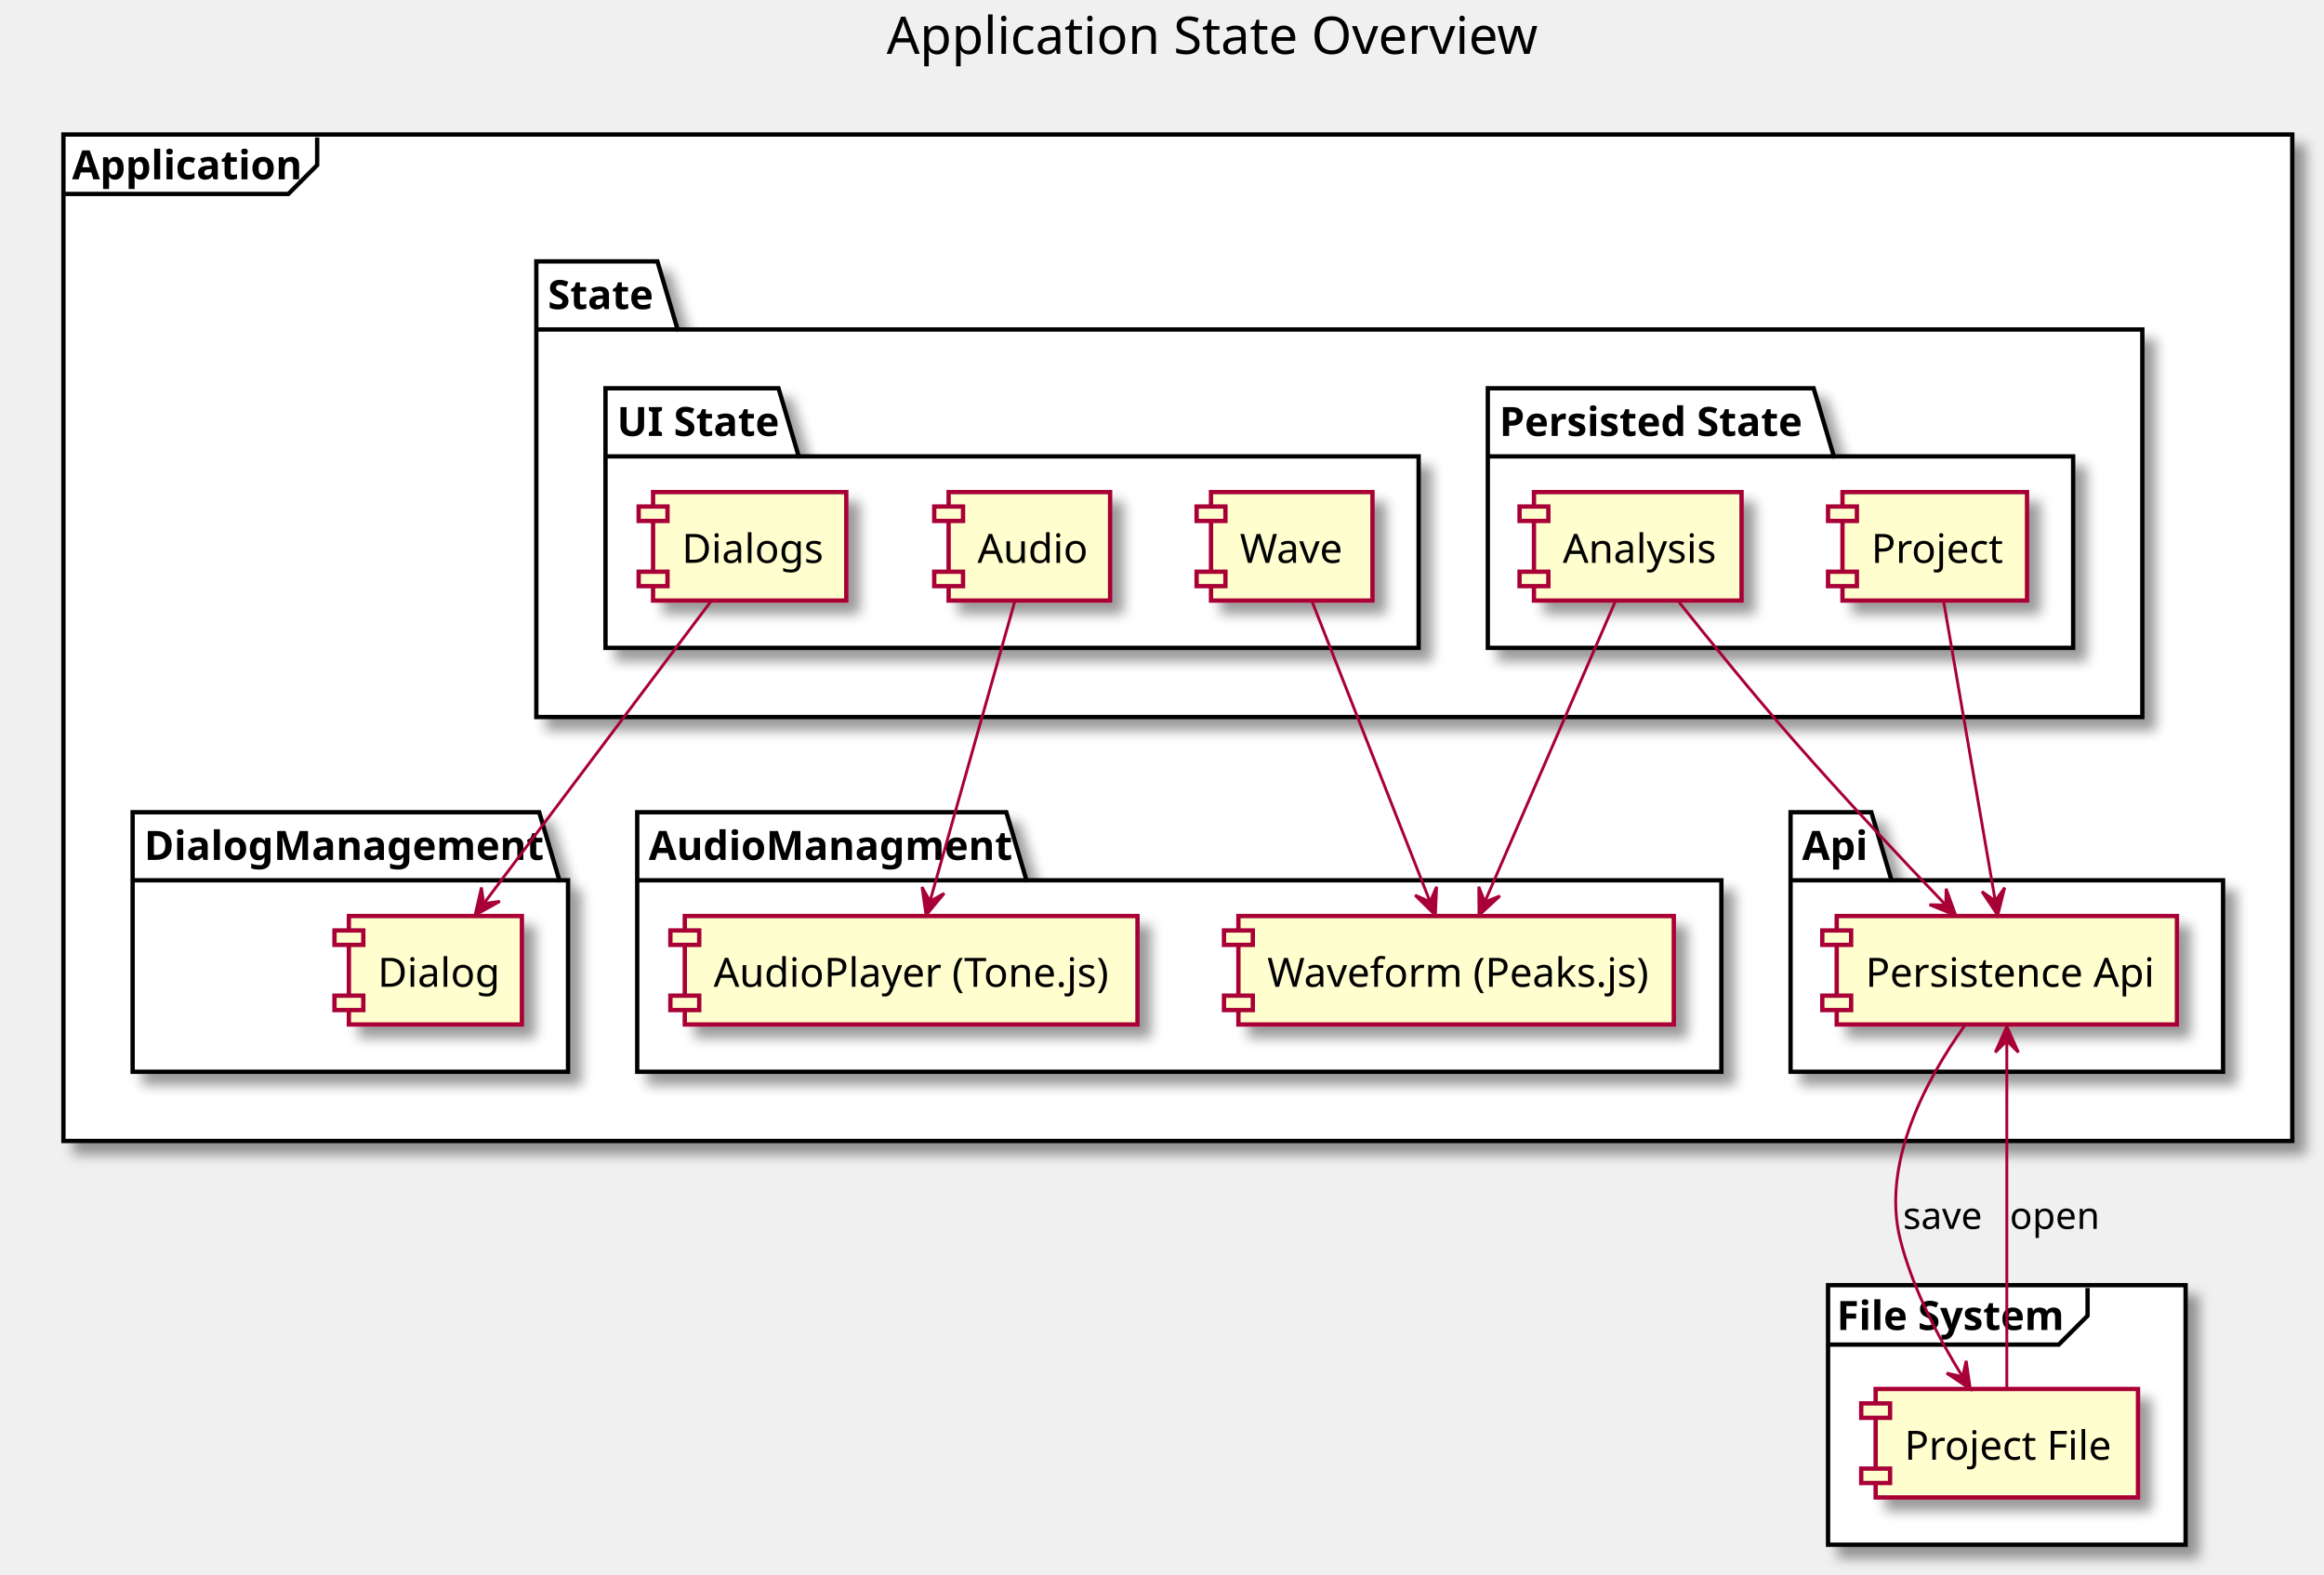
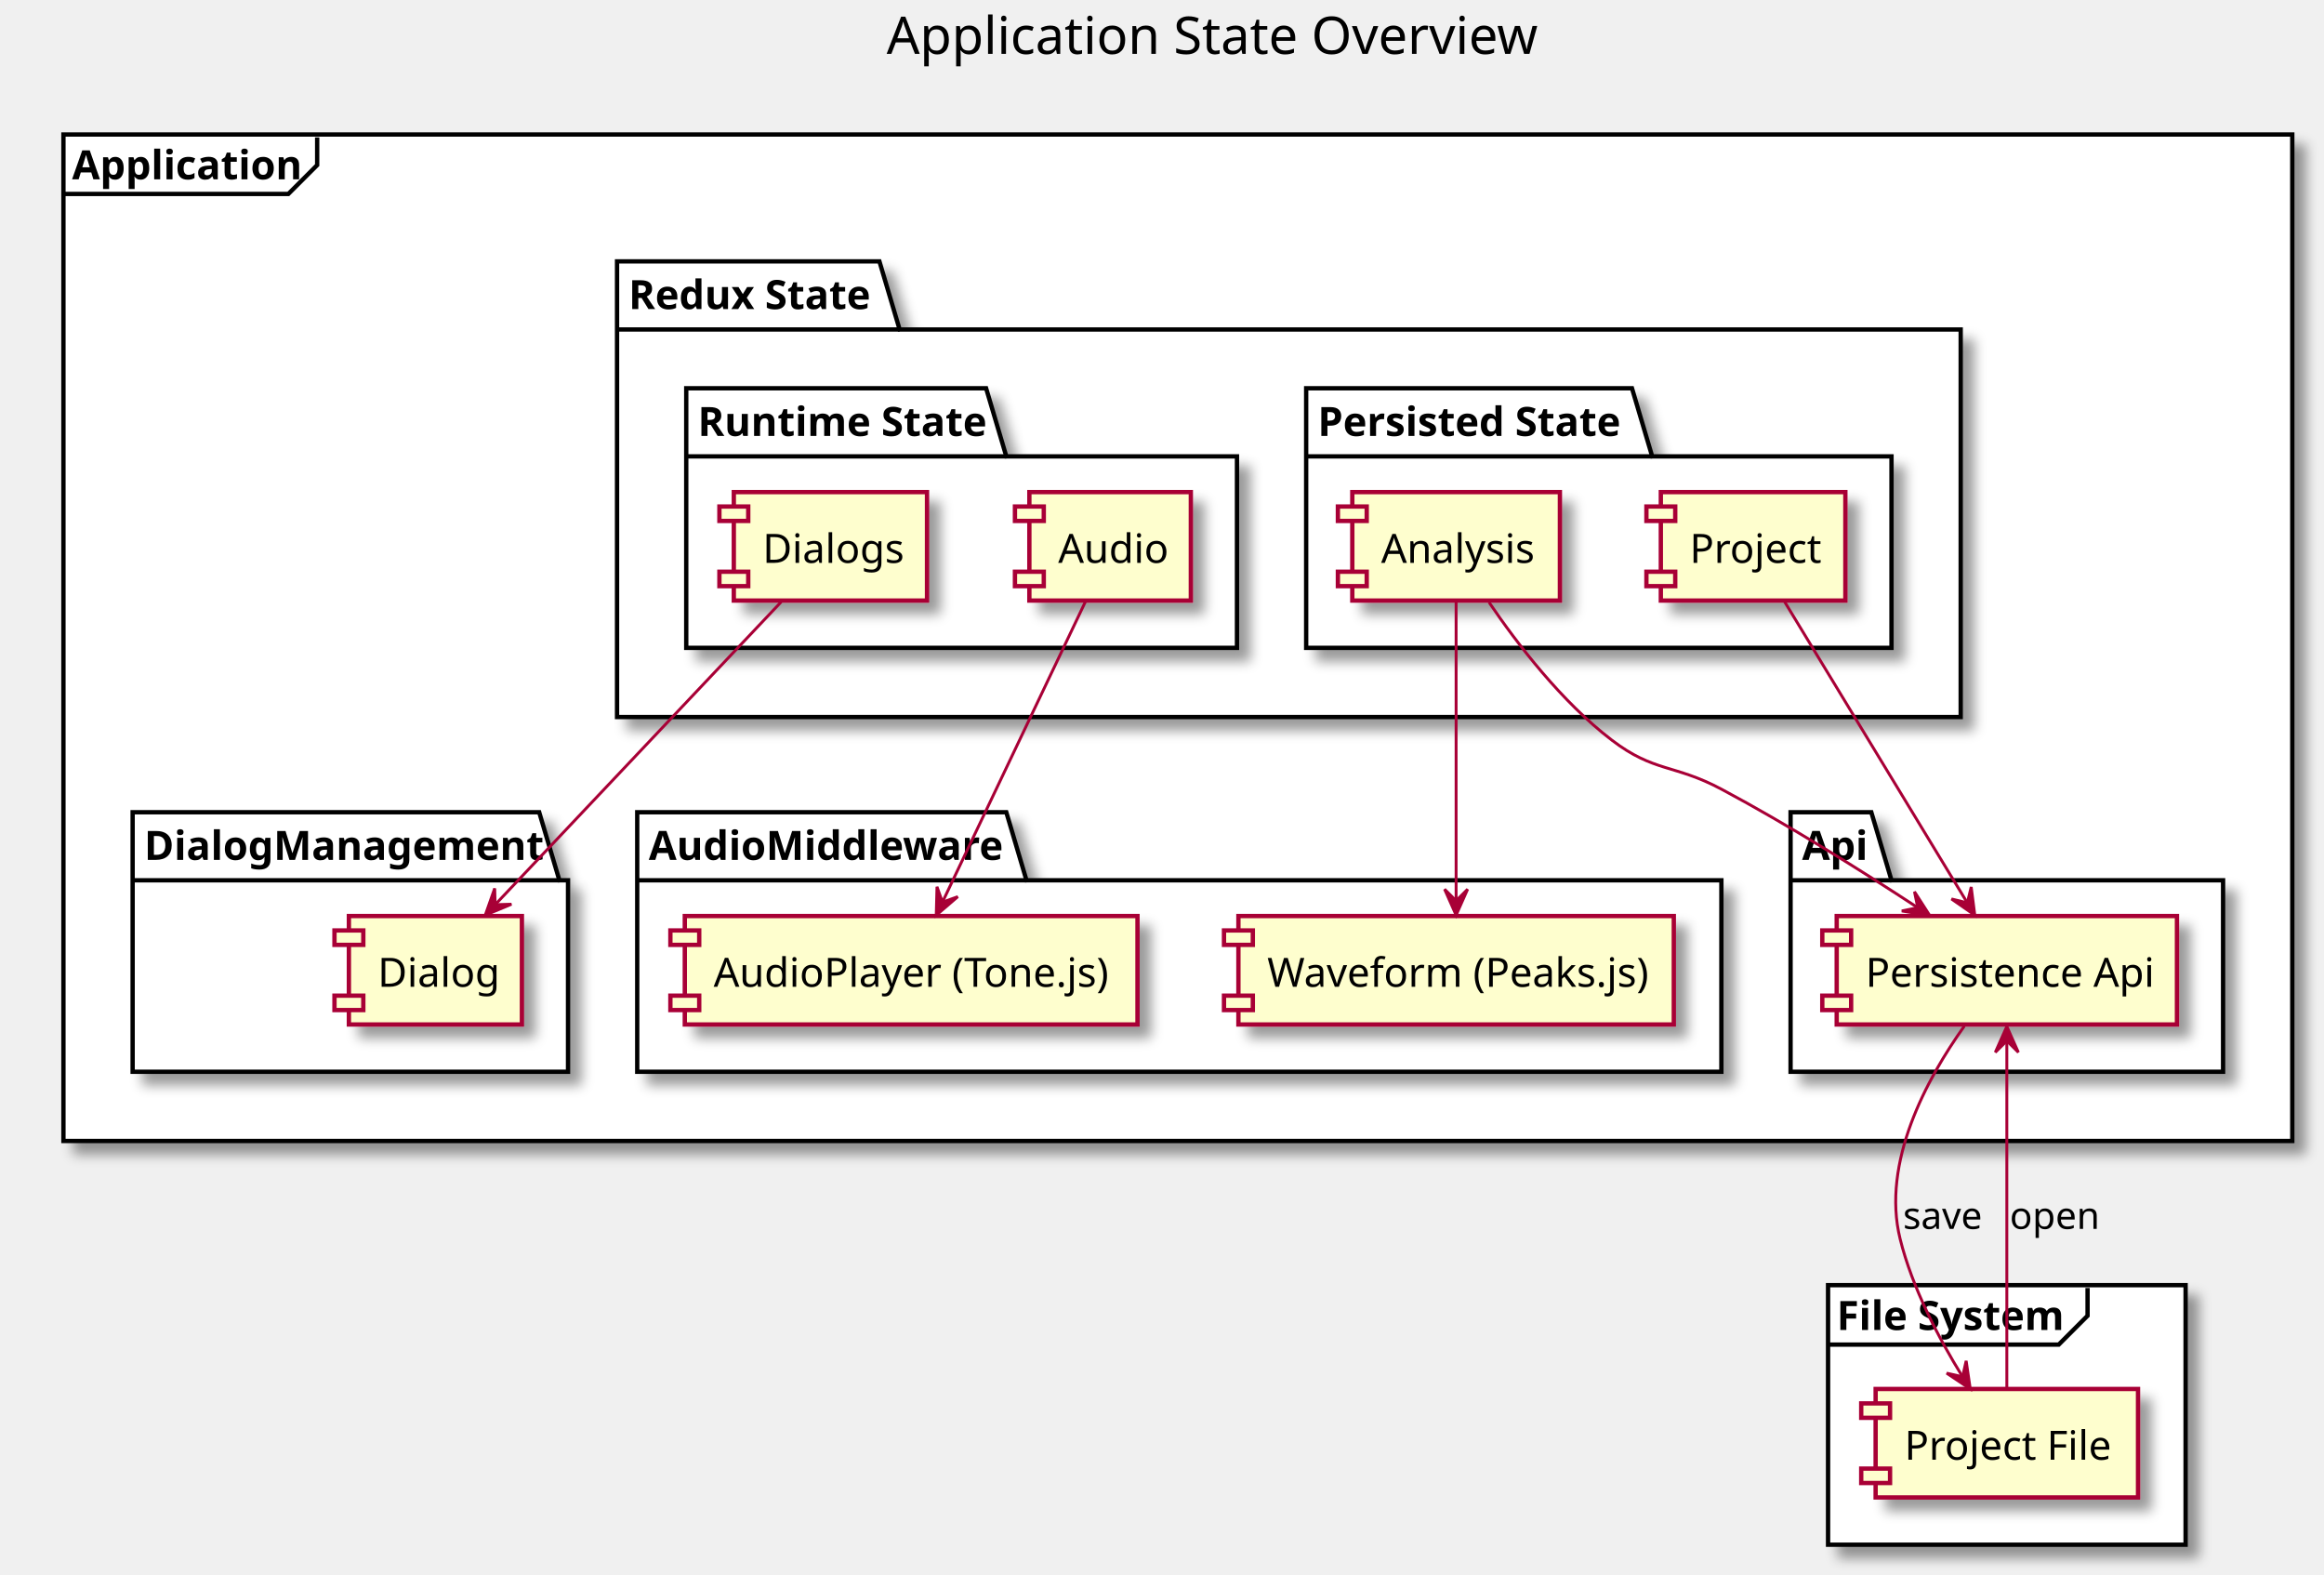
<svg xmlns="http://www.w3.org/2000/svg" contentScriptType="application/ecmascript" contentStyleType="text/css" height="546px" preserveAspectRatio="none" style="width:806px;height:546px;" version="1.1" viewBox="0 0 806 546" width="806px" zoomAndPan="magnify">
  <defs>
-     <filter height="300%" id="fpkhq1ijoulp" width="300%" x="-1" y="-1">
+     <filter height="300%" id="f127m0c8tn9uxu" width="300%" x="-1" y="-1">
      <feGaussianBlur result="blurOut" stdDeviation="2.0" />
      <feColorMatrix in="blurOut" result="blurOut2" type="matrix" values="0 0 0 0 0 0 0 0 0 0 0 0 0 0 0 0 0 0 .4 0" />
      <feOffset dx="4.0" dy="4.0" in="blurOut2" result="blurOut3" />
      <feBlend in="SourceGraphic" in2="blurOut3" mode="normal" />
    </filter>
  </defs>
  <g>
    <text fill="#000000" font-family="sans-serif" font-size="18" lengthAdjust="spacingAndGlyphs" textLength="214" x="307.5" y="18.686">Application State Overview</text>
-     <rect fill="#FFFFFF" filter="url(#fpkhq1ijoulp)" height="349" style="stroke: #000000; stroke-width: 1.5;" width="773" x="22" y="46.641" />
+     <rect fill="#FFFFFF" filter="url(#f127m0c8tn9uxu)" height="349" style="stroke: #000000; stroke-width: 1.5;" width="773" x="22" y="46.641" />
    <path d="M110,47.641 L110,57.25 L100,67.25 L22,67.25 " fill="none" style="stroke: #000000; stroke-width: 1.5;" />
    <text fill="#000000" font-family="sans-serif" font-size="14" font-weight="bold" lengthAdjust="spacingAndGlyphs" textLength="78" x="25" y="62.174">Application</text>
-     <polygon fill="#FFFFFF" filter="url(#fpkhq1ijoulp)" points="186,90.641,228,90.641,235,114.25,743,114.25,743,248.641,186,248.641,186,90.641" style="stroke: #000000; stroke-width: 1.5;" />
-     <line style="stroke: #000000; stroke-width: 1.5;" x1="186" x2="235" y1="114.25" y2="114.25" />
-     <text fill="#000000" font-family="sans-serif" font-size="14" font-weight="bold" lengthAdjust="spacingAndGlyphs" textLength="36" x="190" y="107.174">State</text>
-     <polygon fill="#FFFFFF" filter="url(#fpkhq1ijoulp)" points="210,134.641,270,134.641,277,158.25,492,158.25,492,224.641,210,224.641,210,134.641" style="stroke: #000000; stroke-width: 1.5;" />
-     <line style="stroke: #000000; stroke-width: 1.5;" x1="210" x2="277" y1="158.25" y2="158.25" />
-     <text fill="#000000" font-family="sans-serif" font-size="14" font-weight="bold" lengthAdjust="spacingAndGlyphs" textLength="54" x="214" y="151.174">UI State</text>
-     <polygon fill="#FFFFFF" filter="url(#fpkhq1ijoulp)" points="516,134.641,629,134.641,636,158.25,719,158.25,719,224.641,516,224.641,516,134.641" style="stroke: #000000; stroke-width: 1.5;" />
-     <line style="stroke: #000000; stroke-width: 1.5;" x1="516" x2="636" y1="158.25" y2="158.25" />
-     <text fill="#000000" font-family="sans-serif" font-size="14" font-weight="bold" lengthAdjust="spacingAndGlyphs" textLength="107" x="520" y="151.174">Persisted State</text>
-     <polygon fill="#FFFFFF" filter="url(#fpkhq1ijoulp)" points="221,281.641,349,281.641,356,305.25,597,305.25,597,371.641,221,371.641,221,281.641" style="stroke: #000000; stroke-width: 1.5;" />
+     <polygon fill="#FFFFFF" filter="url(#f127m0c8tn9uxu)" points="214,90.641,305,90.641,312,114.25,680,114.25,680,248.641,214,248.641,214,90.641" style="stroke: #000000; stroke-width: 1.5;" />
+     <line style="stroke: #000000; stroke-width: 1.5;" x1="214" x2="312" y1="114.25" y2="114.25" />
+     <text fill="#000000" font-family="sans-serif" font-size="14" font-weight="bold" lengthAdjust="spacingAndGlyphs" textLength="85" x="218" y="107.174">Redux State</text>
+     <polygon fill="#FFFFFF" filter="url(#f127m0c8tn9uxu)" points="238,134.641,342,134.641,349,158.25,429,158.25,429,224.641,238,224.641,238,134.641" style="stroke: #000000; stroke-width: 1.5;" />
+     <line style="stroke: #000000; stroke-width: 1.5;" x1="238" x2="349" y1="158.25" y2="158.25" />
+     <text fill="#000000" font-family="sans-serif" font-size="14" font-weight="bold" lengthAdjust="spacingAndGlyphs" textLength="98" x="242" y="151.174">Runtime State</text>
+     <polygon fill="#FFFFFF" filter="url(#f127m0c8tn9uxu)" points="453,134.641,566,134.641,573,158.25,656,158.25,656,224.641,453,224.641,453,134.641" style="stroke: #000000; stroke-width: 1.5;" />
+     <line style="stroke: #000000; stroke-width: 1.5;" x1="453" x2="573" y1="158.25" y2="158.25" />
+     <text fill="#000000" font-family="sans-serif" font-size="14" font-weight="bold" lengthAdjust="spacingAndGlyphs" textLength="107" x="457" y="151.174">Persisted State</text>
+     <polygon fill="#FFFFFF" filter="url(#f127m0c8tn9uxu)" points="221,281.641,349,281.641,356,305.25,597,305.25,597,371.641,221,371.641,221,281.641" style="stroke: #000000; stroke-width: 1.5;" />
    <line style="stroke: #000000; stroke-width: 1.5;" x1="221" x2="356" y1="305.25" y2="305.25" />
-     <text fill="#000000" font-family="sans-serif" font-size="14" font-weight="bold" lengthAdjust="spacingAndGlyphs" textLength="122" x="225" y="298.174">AudioManagment</text>
-     <polygon fill="#FFFFFF" filter="url(#fpkhq1ijoulp)" points="46,281.641,187,281.641,194,305.25,197,305.25,197,371.641,46,371.641,46,281.641" style="stroke: #000000; stroke-width: 1.5;" />
+     <text fill="#000000" font-family="sans-serif" font-size="14" font-weight="bold" lengthAdjust="spacingAndGlyphs" textLength="122" x="225" y="298.174">AudioMiddleware</text>
+     <polygon fill="#FFFFFF" filter="url(#f127m0c8tn9uxu)" points="46,281.641,187,281.641,194,305.25,197,305.25,197,371.641,46,371.641,46,281.641" style="stroke: #000000; stroke-width: 1.5;" />
    <line style="stroke: #000000; stroke-width: 1.5;" x1="46" x2="194" y1="305.25" y2="305.25" />
    <text fill="#000000" font-family="sans-serif" font-size="14" font-weight="bold" lengthAdjust="spacingAndGlyphs" textLength="135" x="50" y="298.174">DialogManagement</text>
-     <polygon fill="#FFFFFF" filter="url(#fpkhq1ijoulp)" points="621,281.641,649,281.641,656,305.25,771,305.25,771,371.641,621,371.641,621,281.641" style="stroke: #000000; stroke-width: 1.5;" />
+     <polygon fill="#FFFFFF" filter="url(#f127m0c8tn9uxu)" points="621,281.641,649,281.641,656,305.25,771,305.25,771,371.641,621,371.641,621,281.641" style="stroke: #000000; stroke-width: 1.5;" />
    <line style="stroke: #000000; stroke-width: 1.5;" x1="621" x2="656" y1="305.25" y2="305.25" />
    <text fill="#000000" font-family="sans-serif" font-size="14" font-weight="bold" lengthAdjust="spacingAndGlyphs" textLength="22" x="625" y="298.174">Api</text>
-     <rect fill="#FFFFFF" filter="url(#fpkhq1ijoulp)" height="90" style="stroke: #000000; stroke-width: 1.5;" width="124" x="634" y="445.641" />
+     <rect fill="#FFFFFF" filter="url(#f127m0c8tn9uxu)" height="90" style="stroke: #000000; stroke-width: 1.5;" width="124" x="634" y="445.641" />
    <path d="M724,446.641 L724,456.25 L714,466.25 L634,466.25 " fill="none" style="stroke: #000000; stroke-width: 1.5;" />
    <text fill="#000000" font-family="sans-serif" font-size="14" font-weight="bold" lengthAdjust="spacingAndGlyphs" textLength="80" x="637" y="461.174">File System</text>
-     <rect fill="#FEFECE" filter="url(#fpkhq1ijoulp)" height="37.609" style="stroke: #A80036; stroke-width: 1.5;" width="56" x="420" y="170.641" />
-     <rect fill="#FEFECE" height="5" style="stroke: #A80036; stroke-width: 1.5;" width="10" x="415" y="175.641" />
-     <rect fill="#FEFECE" height="5" style="stroke: #A80036; stroke-width: 1.5;" width="10" x="415" y="198.25" />
-     <text fill="#000000" font-family="sans-serif" font-size="14" lengthAdjust="spacingAndGlyphs" textLength="36" x="430" y="195.174">Wave</text>
-     <rect fill="#FEFECE" filter="url(#fpkhq1ijoulp)" height="37.609" style="stroke: #A80036; stroke-width: 1.5;" width="67" x="226.5" y="170.641" />
-     <rect fill="#FEFECE" height="5" style="stroke: #A80036; stroke-width: 1.5;" width="10" x="221.5" y="175.641" />
-     <rect fill="#FEFECE" height="5" style="stroke: #A80036; stroke-width: 1.5;" width="10" x="221.5" y="198.25" />
-     <text fill="#000000" font-family="sans-serif" font-size="14" lengthAdjust="spacingAndGlyphs" textLength="47" x="236.5" y="195.174">Dialogs</text>
-     <rect fill="#FEFECE" filter="url(#fpkhq1ijoulp)" height="37.609" style="stroke: #A80036; stroke-width: 1.5;" width="56" x="329" y="170.641" />
-     <rect fill="#FEFECE" height="5" style="stroke: #A80036; stroke-width: 1.5;" width="10" x="324" y="175.641" />
-     <rect fill="#FEFECE" height="5" style="stroke: #A80036; stroke-width: 1.5;" width="10" x="324" y="198.25" />
-     <text fill="#000000" font-family="sans-serif" font-size="14" lengthAdjust="spacingAndGlyphs" textLength="36" x="339" y="195.174">Audio</text>
-     <rect fill="#FEFECE" filter="url(#fpkhq1ijoulp)" height="37.609" style="stroke: #A80036; stroke-width: 1.5;" width="72" x="532" y="170.641" />
-     <rect fill="#FEFECE" height="5" style="stroke: #A80036; stroke-width: 1.5;" width="10" x="527" y="175.641" />
-     <rect fill="#FEFECE" height="5" style="stroke: #A80036; stroke-width: 1.5;" width="10" x="527" y="198.25" />
-     <text fill="#000000" font-family="sans-serif" font-size="14" lengthAdjust="spacingAndGlyphs" textLength="52" x="542" y="195.174">Analysis</text>
-     <rect fill="#FEFECE" filter="url(#fpkhq1ijoulp)" height="37.609" style="stroke: #A80036; stroke-width: 1.5;" width="64" x="639" y="170.641" />
-     <rect fill="#FEFECE" height="5" style="stroke: #A80036; stroke-width: 1.5;" width="10" x="634" y="175.641" />
-     <rect fill="#FEFECE" height="5" style="stroke: #A80036; stroke-width: 1.5;" width="10" x="634" y="198.25" />
-     <text fill="#000000" font-family="sans-serif" font-size="14" lengthAdjust="spacingAndGlyphs" textLength="44" x="649" y="195.174">Project</text>
-     <rect fill="#FEFECE" filter="url(#fpkhq1ijoulp)" height="37.609" style="stroke: #A80036; stroke-width: 1.5;" width="157" x="237.5" y="317.641" />
+     <rect fill="#FEFECE" filter="url(#f127m0c8tn9uxu)" height="37.609" style="stroke: #A80036; stroke-width: 1.5;" width="67" x="254.5" y="170.641" />
+     <rect fill="#FEFECE" height="5" style="stroke: #A80036; stroke-width: 1.5;" width="10" x="249.5" y="175.641" />
+     <rect fill="#FEFECE" height="5" style="stroke: #A80036; stroke-width: 1.5;" width="10" x="249.5" y="198.25" />
+     <text fill="#000000" font-family="sans-serif" font-size="14" lengthAdjust="spacingAndGlyphs" textLength="47" x="264.5" y="195.174">Dialogs</text>
+     <rect fill="#FEFECE" filter="url(#f127m0c8tn9uxu)" height="37.609" style="stroke: #A80036; stroke-width: 1.5;" width="56" x="357" y="170.641" />
+     <rect fill="#FEFECE" height="5" style="stroke: #A80036; stroke-width: 1.5;" width="10" x="352" y="175.641" />
+     <rect fill="#FEFECE" height="5" style="stroke: #A80036; stroke-width: 1.5;" width="10" x="352" y="198.25" />
+     <text fill="#000000" font-family="sans-serif" font-size="14" lengthAdjust="spacingAndGlyphs" textLength="36" x="367" y="195.174">Audio</text>
+     <rect fill="#FEFECE" filter="url(#f127m0c8tn9uxu)" height="37.609" style="stroke: #A80036; stroke-width: 1.5;" width="72" x="469" y="170.641" />
+     <rect fill="#FEFECE" height="5" style="stroke: #A80036; stroke-width: 1.5;" width="10" x="464" y="175.641" />
+     <rect fill="#FEFECE" height="5" style="stroke: #A80036; stroke-width: 1.5;" width="10" x="464" y="198.25" />
+     <text fill="#000000" font-family="sans-serif" font-size="14" lengthAdjust="spacingAndGlyphs" textLength="52" x="479" y="195.174">Analysis</text>
+     <rect fill="#FEFECE" filter="url(#f127m0c8tn9uxu)" height="37.609" style="stroke: #A80036; stroke-width: 1.5;" width="64" x="576" y="170.641" />
+     <rect fill="#FEFECE" height="5" style="stroke: #A80036; stroke-width: 1.5;" width="10" x="571" y="175.641" />
+     <rect fill="#FEFECE" height="5" style="stroke: #A80036; stroke-width: 1.5;" width="10" x="571" y="198.25" />
+     <text fill="#000000" font-family="sans-serif" font-size="14" lengthAdjust="spacingAndGlyphs" textLength="44" x="586" y="195.174">Project</text>
+     <rect fill="#FEFECE" filter="url(#f127m0c8tn9uxu)" height="37.609" style="stroke: #A80036; stroke-width: 1.5;" width="157" x="237.5" y="317.641" />
    <rect fill="#FEFECE" height="5" style="stroke: #A80036; stroke-width: 1.5;" width="10" x="232.5" y="322.641" />
    <rect fill="#FEFECE" height="5" style="stroke: #A80036; stroke-width: 1.5;" width="10" x="232.5" y="345.25" />
    <text fill="#000000" font-family="sans-serif" font-size="14" lengthAdjust="spacingAndGlyphs" textLength="137" x="247.5" y="342.174">AudioPlayer (Tone.js)</text>
-     <rect fill="#FEFECE" filter="url(#fpkhq1ijoulp)" height="37.609" style="stroke: #A80036; stroke-width: 1.5;" width="151" x="429.5" y="317.641" />
+     <rect fill="#FEFECE" filter="url(#f127m0c8tn9uxu)" height="37.609" style="stroke: #A80036; stroke-width: 1.5;" width="151" x="429.5" y="317.641" />
    <rect fill="#FEFECE" height="5" style="stroke: #A80036; stroke-width: 1.5;" width="10" x="424.5" y="322.641" />
    <rect fill="#FEFECE" height="5" style="stroke: #A80036; stroke-width: 1.5;" width="10" x="424.5" y="345.25" />
    <text fill="#000000" font-family="sans-serif" font-size="14" lengthAdjust="spacingAndGlyphs" textLength="131" x="439.5" y="342.174">Waveform (Peaks.js)</text>
-     <rect fill="#FEFECE" filter="url(#fpkhq1ijoulp)" height="37.609" style="stroke: #A80036; stroke-width: 1.5;" width="60" x="121" y="317.641" />
+     <rect fill="#FEFECE" filter="url(#f127m0c8tn9uxu)" height="37.609" style="stroke: #A80036; stroke-width: 1.5;" width="60" x="121" y="317.641" />
    <rect fill="#FEFECE" height="5" style="stroke: #A80036; stroke-width: 1.5;" width="10" x="116" y="322.641" />
    <rect fill="#FEFECE" height="5" style="stroke: #A80036; stroke-width: 1.5;" width="10" x="116" y="345.25" />
    <text fill="#000000" font-family="sans-serif" font-size="14" lengthAdjust="spacingAndGlyphs" textLength="40" x="131" y="342.174">Dialog</text>
-     <rect fill="#FEFECE" filter="url(#fpkhq1ijoulp)" height="37.609" style="stroke: #A80036; stroke-width: 1.5;" width="118" x="637" y="317.641" />
+     <rect fill="#FEFECE" filter="url(#f127m0c8tn9uxu)" height="37.609" style="stroke: #A80036; stroke-width: 1.5;" width="118" x="637" y="317.641" />
    <rect fill="#FEFECE" height="5" style="stroke: #A80036; stroke-width: 1.5;" width="10" x="632" y="322.641" />
    <rect fill="#FEFECE" height="5" style="stroke: #A80036; stroke-width: 1.5;" width="10" x="632" y="345.25" />
    <text fill="#000000" font-family="sans-serif" font-size="14" lengthAdjust="spacingAndGlyphs" textLength="98" x="647" y="342.174">Persistence Api</text>
-     <rect fill="#FEFECE" filter="url(#fpkhq1ijoulp)" height="37.609" style="stroke: #A80036; stroke-width: 1.5;" width="91" x="650.5" y="481.641" />
+     <rect fill="#FEFECE" filter="url(#f127m0c8tn9uxu)" height="37.609" style="stroke: #A80036; stroke-width: 1.5;" width="91" x="650.5" y="481.641" />
    <rect fill="#FEFECE" height="5" style="stroke: #A80036; stroke-width: 1.5;" width="10" x="645.5" y="486.641" />
    <rect fill="#FEFECE" height="5" style="stroke: #A80036; stroke-width: 1.5;" width="10" x="645.5" y="509.25" />
    <text fill="#000000" font-family="sans-serif" font-size="14" lengthAdjust="spacingAndGlyphs" textLength="71" x="660.5" y="506.174">Project File</text>
-     <path d="M674.116,208.712 C678.626,234.87 686.976,283.304 691.956,312.186 " fill="none" id="Project-Persistence Api" style="stroke: #A80036; stroke-width: 1.0;" />
-     <polygon fill="#A80036" points="692.845,317.342,695.257,307.793,691.995,312.414,687.373,309.153,692.845,317.342" style="stroke: #A80036; stroke-width: 1.0;" />
-     <path d="M582.348,208.84 C593.05,222.248 608.15,240.825 622,256.641 C639.234,276.321 659.606,297.957 674.607,313.603 " fill="none" id="Analysis-Persistence Api" style="stroke: #A80036; stroke-width: 1.0;" />
-     <polygon fill="#A80036" points="678.3,317.447,674.949,308.185,674.836,313.841,669.18,313.728,678.3,317.447" style="stroke: #A80036; stroke-width: 1.0;" />
+     <path d="M618.967,208.712 C634.974,235.087 664.726,284.11 682.199,312.901 " fill="none" id="Project-Persistence Api" style="stroke: #A80036; stroke-width: 1.0;" />
+     <polygon fill="#A80036" points="684.894,317.342,683.644,307.572,682.3,313.067,676.805,311.723,684.894,317.342" style="stroke: #A80036; stroke-width: 1.0;" />
+     <path d="M516.43,208.863 C526.266,223.351 541.595,243.331 559,256.641 C573.697,267.88 580.676,264.932 597,273.641 C620.455,286.154 645.847,302.109 665.043,314.7 " fill="none" id="Analysis-Persistence Api" style="stroke: #A80036; stroke-width: 1.0;" />
+     <polygon fill="#A80036" points="669.288,317.496,663.972,309.205,665.112,314.746,659.572,315.886,669.288,317.496" style="stroke: #A80036; stroke-width: 1.0;" />
    <path d="M681.251,355.814 C668.279,374.018 652.41,403.073 659,429.641 C663.222,446.662 672.425,464.103 680.596,477.318 " fill="none" id="Persistence Api-Project File" style="stroke: #A80036; stroke-width: 1.0;" />
    <polygon fill="#A80036" points="683.319,481.631,681.896,471.885,680.649,477.403,675.132,476.156,683.319,481.631" style="stroke: #A80036; stroke-width: 1.0;" />
    <text fill="#000000" font-family="sans-serif" font-size="13" lengthAdjust="spacingAndGlyphs" textLength="26" x="660" y="426.136">save</text>
    <path d="M696,361.289 C696,393.811 696,451.662 696,481.19 " fill="none" id="Persistence Api-Project File-1" style="stroke: #A80036; stroke-width: 1.0;" />
    <polygon fill="#A80036" points="696,355.91,692,364.91,696,360.91,700,364.91,696,355.91" style="stroke: #A80036; stroke-width: 1.0;" />
    <text fill="#000000" font-family="sans-serif" font-size="13" lengthAdjust="spacingAndGlyphs" textLength="28" x="697" y="426.136">open</text>
-     <path d="M246.415,208.712 C226.507,235.196 189.434,284.513 167.827,313.256 " fill="none" id="Dialogs-Dialog" style="stroke: #A80036; stroke-width: 1.0;" />
-     <polygon fill="#A80036" points="164.756,317.342,173.361,312.55,167.76,313.345,166.966,307.744,164.756,317.342" style="stroke: #A80036; stroke-width: 1.0;" />
-     <path d="M455.104,208.712 C465.429,234.978 484.584,283.706 495.921,312.545 " fill="none" id="Wave-Waveform (Peaks.js)" style="stroke: #A80036; stroke-width: 1.0;" />
-     <polygon fill="#A80036" points="497.807,317.342,498.235,307.502,495.977,312.689,490.79,310.43,497.807,317.342" style="stroke: #A80036; stroke-width: 1.0;" />
-     <path d="M560.148,208.712 C548.736,234.978 527.565,283.706 515.035,312.545 " fill="none" id="Analysis-Waveform (Peaks.js)" style="stroke: #A80036; stroke-width: 1.0;" />
-     <polygon fill="#A80036" points="512.951,317.342,520.207,310.682,514.944,312.756,512.87,307.493,512.951,317.342" style="stroke: #A80036; stroke-width: 1.0;" />
-     <path d="M351.89,208.712 C344.494,234.87 330.799,283.304 322.632,312.186 " fill="none" id="Audio-AudioPlayer (Tone.js)" style="stroke: #A80036; stroke-width: 1.0;" />
-     <polygon fill="#A80036" points="321.174,317.342,327.471,309.769,322.534,312.53,319.773,307.593,321.174,317.342" style="stroke: #A80036; stroke-width: 1.0;" />
+     <path d="M270.926,208.712 C245.801,235.304 198.924,284.918 171.817,313.608 " fill="none" id="Dialogs-Dialog" style="stroke: #A80036; stroke-width: 1.0;" />
+     <polygon fill="#A80036" points="168.289,317.342,177.378,313.548,171.723,313.707,171.563,308.053,168.289,317.342" style="stroke: #A80036; stroke-width: 1.0;" />
+     <path d="M505,208.712 C505,234.87 505,283.304 505,312.186 " fill="none" id="Analysis-Waveform (Peaks.js)" style="stroke: #A80036; stroke-width: 1.0;" />
+     <polygon fill="#A80036" points="505,317.342,509,308.342,505,312.342,501,308.342,505,317.342" style="stroke: #A80036; stroke-width: 1.0;" />
+     <path d="M376.401,208.712 C363.901,234.978 340.714,283.706 326.991,312.545 " fill="none" id="Audio-AudioPlayer (Tone.js)" style="stroke: #A80036; stroke-width: 1.0;" />
+     <polygon fill="#A80036" points="324.708,317.342,332.188,310.934,326.857,312.827,324.964,307.496,324.708,317.342" style="stroke: #A80036; stroke-width: 1.0;" />
  </g>
</svg>
